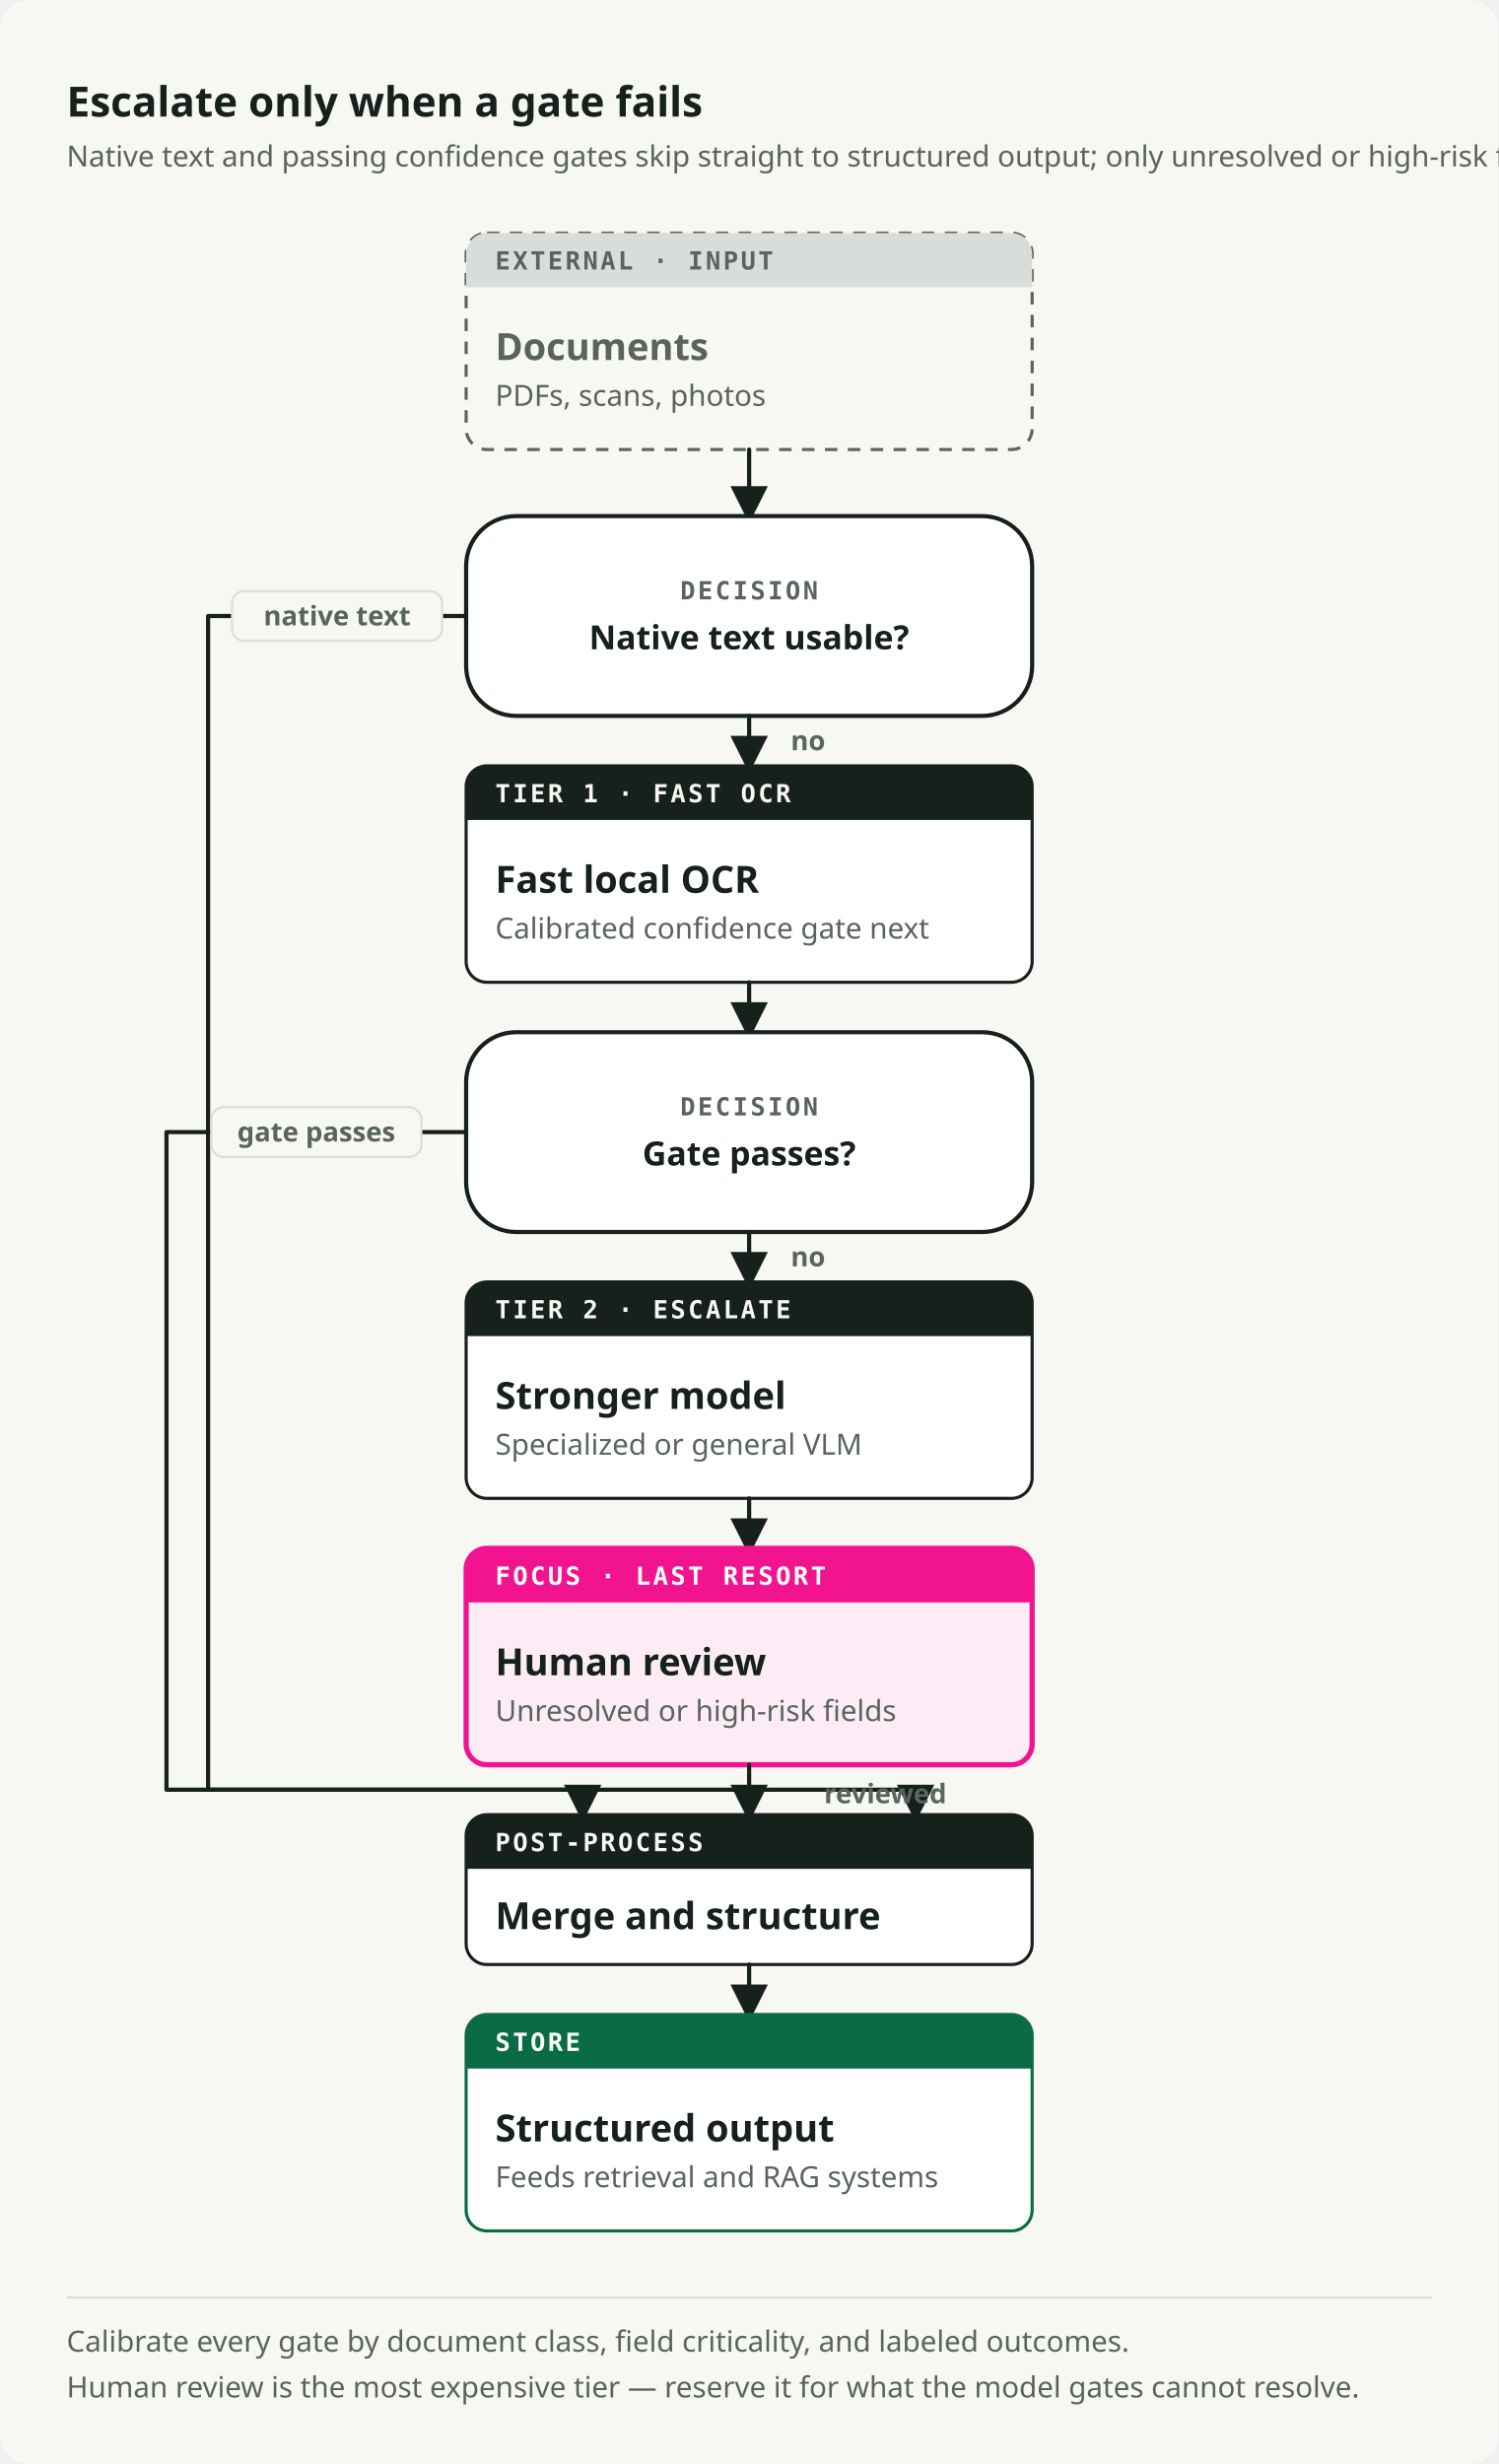
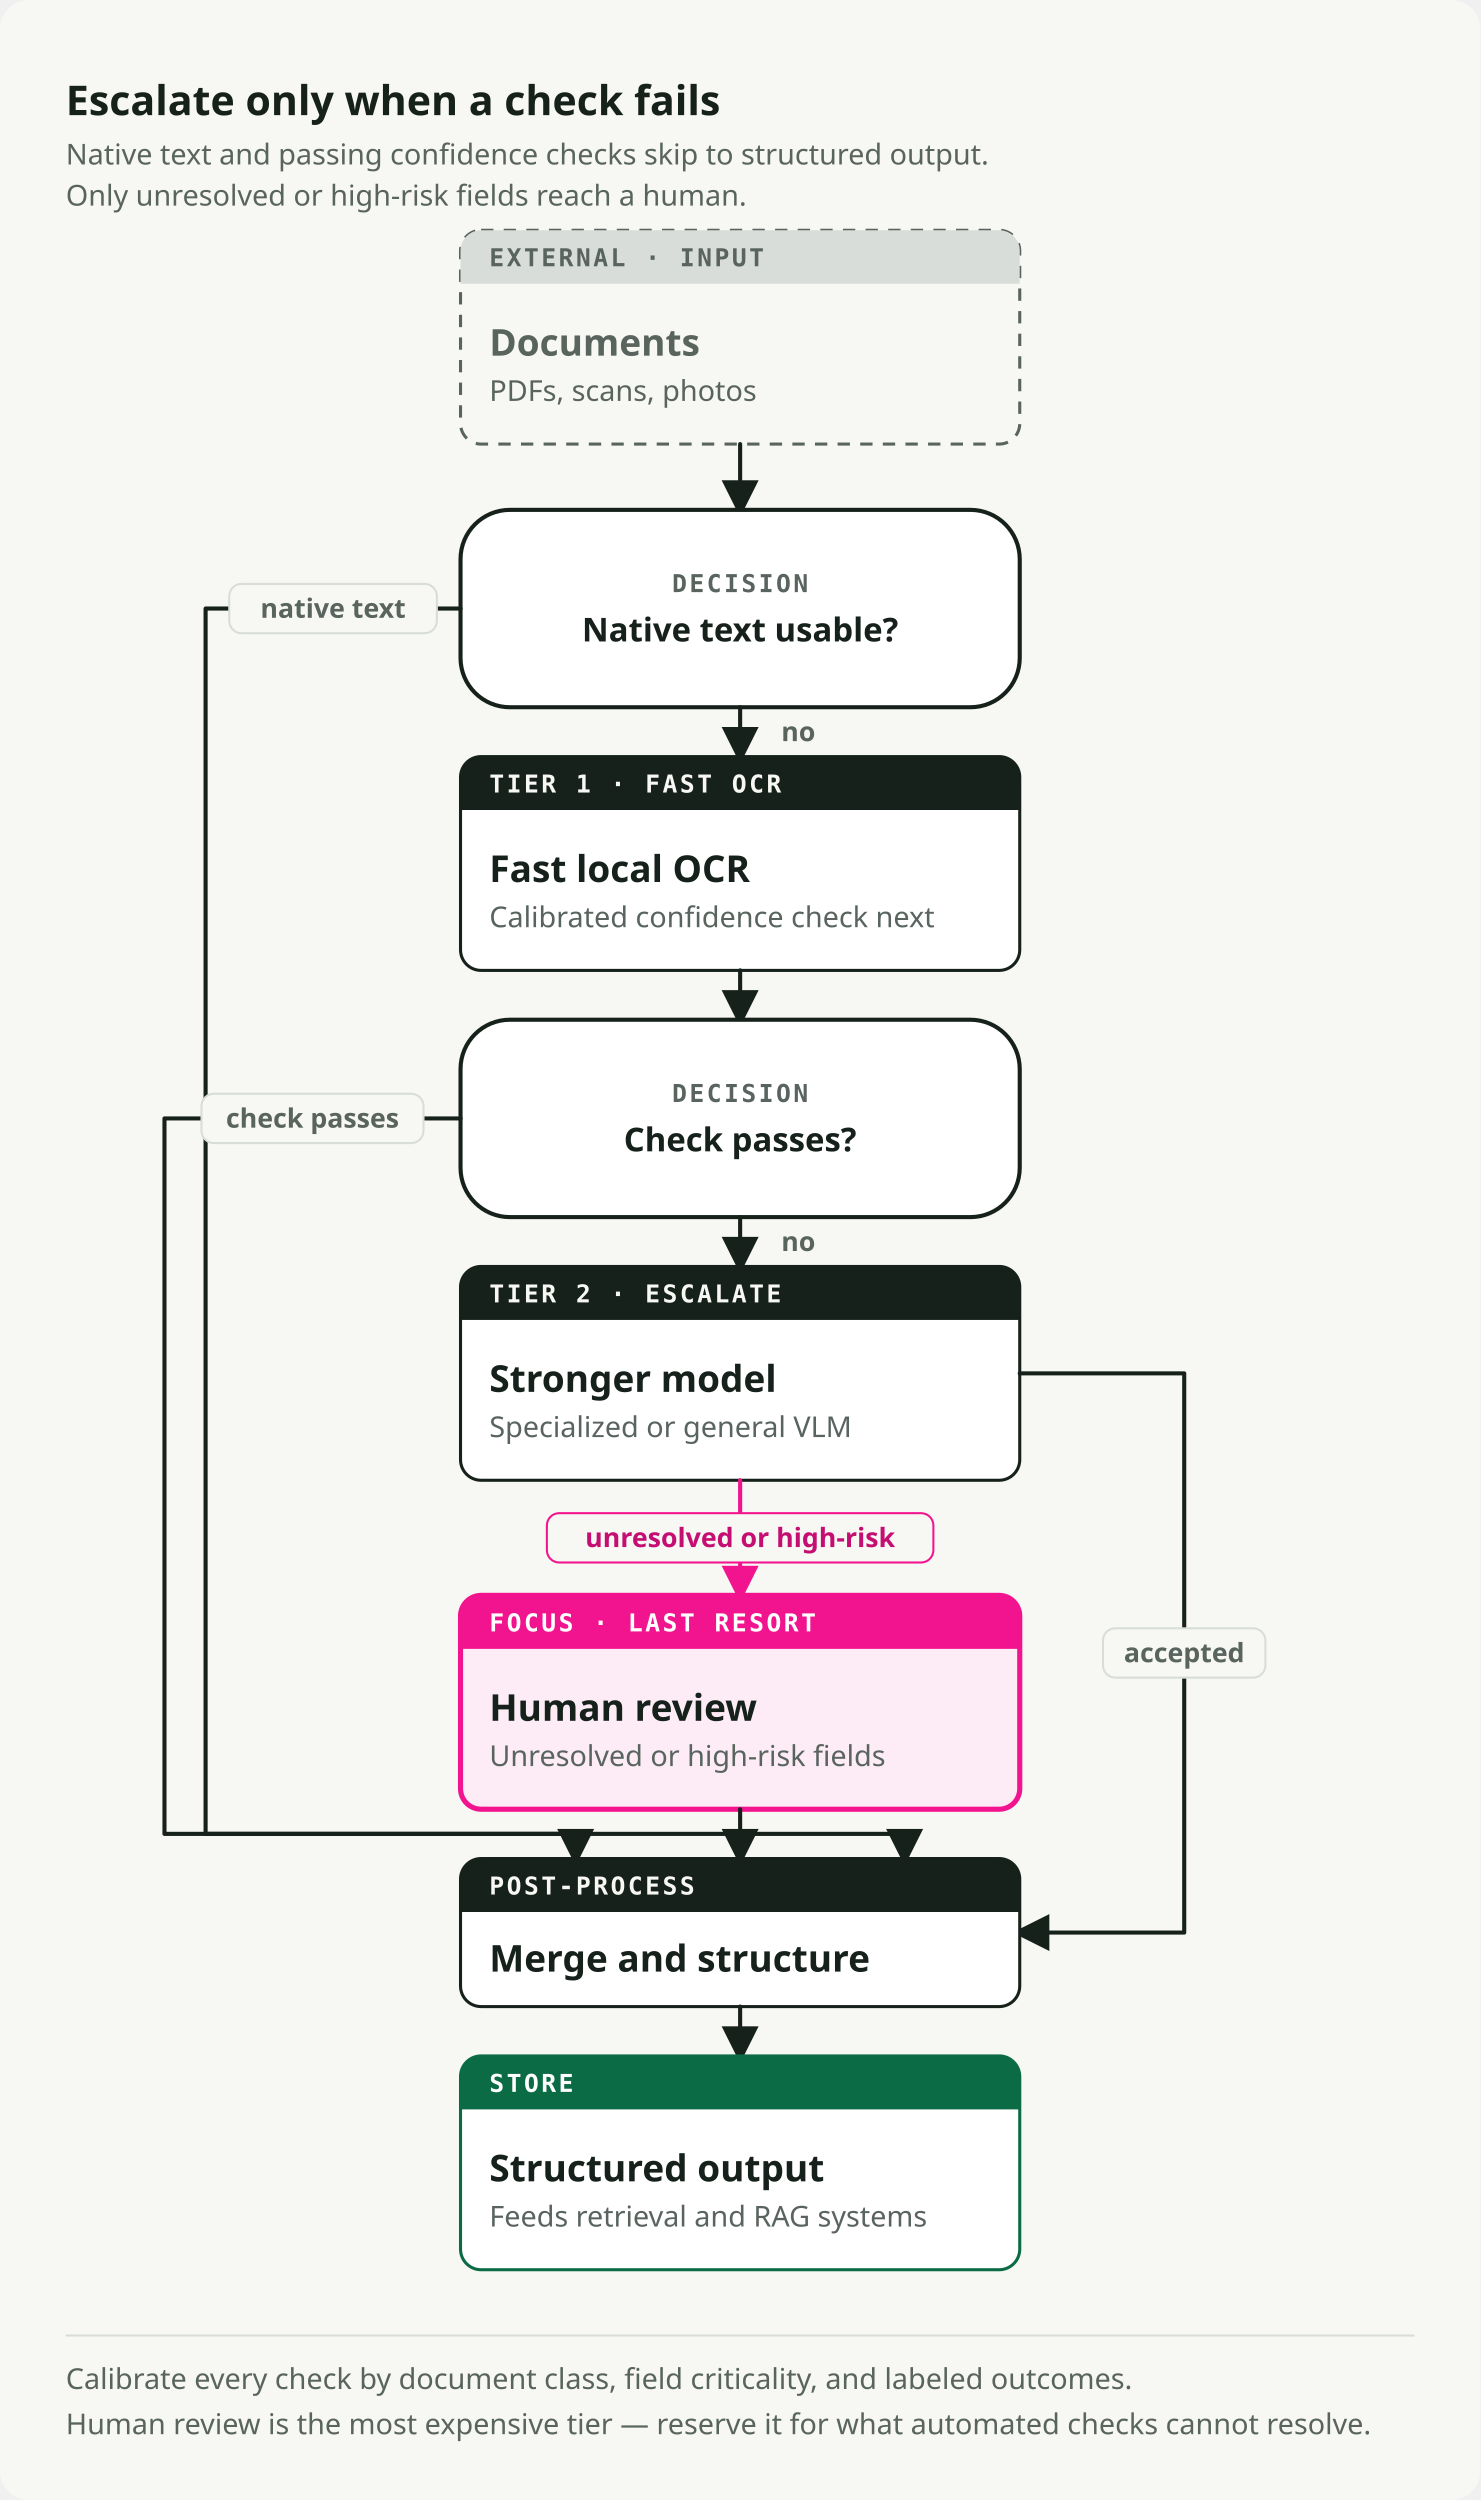
- <svg xmlns="http://www.w3.org/2000/svg" viewBox="0 0 720 1184" role="img" preserveAspectRatio="xMidYMid meet" data-visual-system="byte-diagram-v2" data-direction="B" data-theme="light" aria-labelledby="tieredarch-title tieredarch-desc" shape-rendering="geometricPrecision" text-rendering="geometricPrecision">
+ <svg xmlns="http://www.w3.org/2000/svg" viewBox="0 0 720 1216" role="img" preserveAspectRatio="xMidYMid meet" data-visual-system="byte-diagram-v2" data-direction="B" data-theme="light" aria-labelledby="tieredarch-title tieredarch-desc" shape-rendering="geometricPrecision" text-rendering="geometricPrecision">
  <style data-visual-system="byte-diagram-v2">* { animation: none !important; }</style>
  <defs>
    <marker id="tieredarch-arrow-flow" viewBox="0 0 10 10" refX="8" refY="5" markerWidth="9" markerHeight="9" orient="auto-start-reverse">
      <path d="M0 0 10 5 0 10Z" fill="#17211B" />
    </marker>
    <marker id="tieredarch-arrow-fail" viewBox="0 0 10 10" refX="8" refY="5" markerWidth="9" markerHeight="9" orient="auto-start-reverse">
      <path d="M0 0 10 5 0 10Z" fill="#F2148E" />
    </marker>
  </defs>
-   <rect width="720" height="1184" rx="14" fill="#F7F7F4" />
-   <text x="32" y="56" font-family="Space Grotesk, IBM Plex Sans, ui-sans-serif, system-ui, sans-serif" font-size="20" font-weight="700" fill="#17211B">Escalate only when a gate fails</text>
-   <text x="32" y="80" font-family="IBM Plex Sans, ui-sans-serif, system-ui, sans-serif" font-size="14" font-weight="400" fill="#59645E">Native text and passing confidence gates skip straight to structured output; only unresolved or high-risk fields reach a human.</text>
+   <rect width="720" height="1216" rx="14" fill="#F7F7F4" />
+   <text x="32" y="56" font-family="Space Grotesk, IBM Plex Sans, ui-sans-serif, system-ui, sans-serif" font-size="20" font-weight="700" fill="#17211B">Escalate only when a check fails</text>
+   <text x="32" y="80" font-family="IBM Plex Sans, ui-sans-serif, system-ui, sans-serif" font-size="14" font-weight="400" fill="#59645E">Native text and passing confidence checks skip to structured output.</text>
+   <text x="32" y="100" font-family="IBM Plex Sans, ui-sans-serif, system-ui, sans-serif" font-size="14" font-weight="400" fill="#59645E">Only unresolved or high-risk fields reach a human.</text>
  <path d="M234 112h252a10 10 0 0 1 10 10v84a10 10 0 0 1 -10 10h-252a10 10 0 0 1 -10 -10v-84a10 10 0 0 1 10 -10Z" fill="#F7F7F4" stroke="#59645E" stroke-width="1.5" stroke-dasharray="6 5" />
  <path d="M234 112h252a10 10 0 0 1 10 10v16a0 0 0 0 1 -0 0h-272a0 0 0 0 1 -0 -0v-16a10 10 0 0 1 10 -10Z" fill="#D8DDD9" />
  <text x="238" y="129.5" font-family="IBM Plex Mono, ui-monospace, SFMono-Regular, Menlo, monospace" font-size="12" font-weight="600" fill="#59645E" letter-spacing="1.2">EXTERNAL · INPUT</text>
  <text x="238" y="173" font-family="Space Grotesk, IBM Plex Sans, ui-sans-serif, system-ui, sans-serif" font-size="18" font-weight="600" fill="#59645E">Documents</text>
  <text x="238" y="195" font-family="IBM Plex Sans, ui-sans-serif, system-ui, sans-serif" font-size="14" font-weight="400" fill="#59645E">PDFs, scans, photos</text>
  <path d="M360 216v32" fill="none" stroke="#17211B" stroke-width="2" stroke-linecap="round" stroke-linejoin="round" marker-end="url(#tieredarch-arrow-flow)" />
  <rect x="224" y="248" width="272" height="96" rx="24" fill="#FFFFFF" stroke="#17211B" stroke-width="2" />
  <text x="360" y="288" font-family="IBM Plex Mono, ui-monospace, SFMono-Regular, Menlo, monospace" font-size="12" font-weight="600" fill="#59645E" text-anchor="middle" letter-spacing="1.2">DECISION</text>
  <text x="360" y="312" font-family="Space Grotesk, IBM Plex Sans, ui-sans-serif, system-ui, sans-serif" font-size="16" font-weight="600" fill="#17211B" text-anchor="middle">Native text usable?</text>
  <path d="M360 344v24" fill="none" stroke="#17211B" stroke-width="2" stroke-linecap="round" stroke-linejoin="round" marker-end="url(#tieredarch-arrow-flow)" />
  <text x="380" y="360.5" font-family="IBM Plex Sans, ui-sans-serif, system-ui, sans-serif" font-size="13" font-weight="600" fill="#59645E" text-anchor="start">no</text>
-   <path d="M224 296h-124v564h180v12" fill="none" stroke="#17211B" stroke-width="2" stroke-linecap="round" stroke-linejoin="round" marker-end="url(#tieredarch-arrow-flow)" />
+   <path d="M224 296h-124v596h180v12" fill="none" stroke="#17211B" stroke-width="2" stroke-linecap="round" stroke-linejoin="round" marker-end="url(#tieredarch-arrow-flow)" />
  <rect x="111.5" y="284" width="101" height="24" rx="6" fill="#F7F7F4" stroke="#D8DDD9" stroke-width="1" />
  <text x="162" y="300.5" font-family="IBM Plex Sans, ui-sans-serif, system-ui, sans-serif" font-size="13" font-weight="600" fill="#59645E" text-anchor="middle">native text</text>
  <path d="M234 368h252a10 10 0 0 1 10 10v84a10 10 0 0 1 -10 10h-252a10 10 0 0 1 -10 -10v-84a10 10 0 0 1 10 -10Z" fill="#FFFFFF" stroke="#17211B" stroke-width="1.5" />
  <path d="M234 368h252a10 10 0 0 1 10 10v16a0 0 0 0 1 -0 0h-272a0 0 0 0 1 -0 -0v-16a10 10 0 0 1 10 -10Z" fill="#17211B" />
  <text x="238" y="385.5" font-family="IBM Plex Mono, ui-monospace, SFMono-Regular, Menlo, monospace" font-size="12" font-weight="600" fill="#F7F7F4" letter-spacing="1.2">TIER 1 · FAST OCR</text>
  <text x="238" y="429" font-family="Space Grotesk, IBM Plex Sans, ui-sans-serif, system-ui, sans-serif" font-size="18" font-weight="600" fill="#17211B">Fast local OCR</text>
-   <text x="238" y="451" font-family="IBM Plex Sans, ui-sans-serif, system-ui, sans-serif" font-size="14" font-weight="400" fill="#59645E">Calibrated confidence gate next</text>
+   <text x="238" y="451" font-family="IBM Plex Sans, ui-sans-serif, system-ui, sans-serif" font-size="14" font-weight="400" fill="#59645E">Calibrated confidence check next</text>
  <path d="M360 472v24" fill="none" stroke="#17211B" stroke-width="2" stroke-linecap="round" stroke-linejoin="round" marker-end="url(#tieredarch-arrow-flow)" />
  <rect x="224" y="496" width="272" height="96" rx="24" fill="#FFFFFF" stroke="#17211B" stroke-width="2" />
  <text x="360" y="536" font-family="IBM Plex Mono, ui-monospace, SFMono-Regular, Menlo, monospace" font-size="12" font-weight="600" fill="#59645E" text-anchor="middle" letter-spacing="1.2">DECISION</text>
-   <text x="360" y="560" font-family="Space Grotesk, IBM Plex Sans, ui-sans-serif, system-ui, sans-serif" font-size="16" font-weight="600" fill="#17211B" text-anchor="middle">Gate passes?</text>
+   <text x="360" y="560" font-family="Space Grotesk, IBM Plex Sans, ui-sans-serif, system-ui, sans-serif" font-size="16" font-weight="600" fill="#17211B" text-anchor="middle">Check passes?</text>
  <path d="M360 592v24" fill="none" stroke="#17211B" stroke-width="2" stroke-linecap="round" stroke-linejoin="round" marker-end="url(#tieredarch-arrow-flow)" />
  <text x="380" y="608.5" font-family="IBM Plex Sans, ui-sans-serif, system-ui, sans-serif" font-size="13" font-weight="600" fill="#59645E" text-anchor="start">no</text>
-   <path d="M224 544h-144v316h360v12" fill="none" stroke="#17211B" stroke-width="2" stroke-linecap="round" stroke-linejoin="round" marker-end="url(#tieredarch-arrow-flow)" />
-   <rect x="101.5" y="532" width="101" height="24" rx="6" fill="#F7F7F4" stroke="#D8DDD9" stroke-width="1" />
-   <text x="152" y="548.5" font-family="IBM Plex Sans, ui-sans-serif, system-ui, sans-serif" font-size="13" font-weight="600" fill="#59645E" text-anchor="middle">gate passes</text>
+   <path d="M224 544h-144v348h360v12" fill="none" stroke="#17211B" stroke-width="2" stroke-linecap="round" stroke-linejoin="round" marker-end="url(#tieredarch-arrow-flow)" />
+   <rect x="98" y="532" width="108" height="24" rx="6" fill="#F7F7F4" stroke="#D8DDD9" stroke-width="1" />
+   <text x="152" y="548.5" font-family="IBM Plex Sans, ui-sans-serif, system-ui, sans-serif" font-size="13" font-weight="600" fill="#59645E" text-anchor="middle">check passes</text>
  <path d="M234 616h252a10 10 0 0 1 10 10v84a10 10 0 0 1 -10 10h-252a10 10 0 0 1 -10 -10v-84a10 10 0 0 1 10 -10Z" fill="#FFFFFF" stroke="#17211B" stroke-width="1.5" />
  <path d="M234 616h252a10 10 0 0 1 10 10v16a0 0 0 0 1 -0 0h-272a0 0 0 0 1 -0 -0v-16a10 10 0 0 1 10 -10Z" fill="#17211B" />
  <text x="238" y="633.5" font-family="IBM Plex Mono, ui-monospace, SFMono-Regular, Menlo, monospace" font-size="12" font-weight="600" fill="#F7F7F4" letter-spacing="1.2">TIER 2 · ESCALATE</text>
  <text x="238" y="677" font-family="Space Grotesk, IBM Plex Sans, ui-sans-serif, system-ui, sans-serif" font-size="18" font-weight="600" fill="#17211B">Stronger model</text>
  <text x="238" y="699" font-family="IBM Plex Sans, ui-sans-serif, system-ui, sans-serif" font-size="14" font-weight="400" fill="#59645E">Specialized or general VLM</text>
-   <path d="M360 720v24" fill="none" stroke="#17211B" stroke-width="2" stroke-linecap="round" stroke-linejoin="round" marker-end="url(#tieredarch-arrow-flow)" />
-   <path d="M234 744h252a10 10 0 0 1 10 10v84a10 10 0 0 1 -10 10h-252a10 10 0 0 1 -10 -10v-84a10 10 0 0 1 10 -10Z" fill="#FDECF5" stroke="#F2148E" stroke-width="2.5" />
-   <path d="M234 744h252a10 10 0 0 1 10 10v16a0 0 0 0 1 -0 0h-272a0 0 0 0 1 -0 -0v-16a10 10 0 0 1 10 -10Z" fill="#F2148E" />
-   <text x="238" y="761.5" font-family="IBM Plex Mono, ui-monospace, SFMono-Regular, Menlo, monospace" font-size="12" font-weight="600" fill="#FFFFFF" letter-spacing="1.2">FOCUS · LAST RESORT</text>
-   <text x="238" y="805" font-family="Space Grotesk, IBM Plex Sans, ui-sans-serif, system-ui, sans-serif" font-size="18" font-weight="600" fill="#17211B">Human review</text>
-   <text x="238" y="827" font-family="IBM Plex Sans, ui-sans-serif, system-ui, sans-serif" font-size="14" font-weight="400" fill="#59645E">Unresolved or high-risk fields</text>
-   <path d="M360 848v24" fill="none" stroke="#17211B" stroke-width="2" stroke-linecap="round" stroke-linejoin="round" marker-end="url(#tieredarch-arrow-flow)" />
-   <text x="396" y="866.5" font-family="IBM Plex Sans, ui-sans-serif, system-ui, sans-serif" font-size="13" font-weight="600" fill="#59645E" text-anchor="start">reviewed</text>
-   <path d="M234 872h252a10 10 0 0 1 10 10v52a10 10 0 0 1 -10 10h-252a10 10 0 0 1 -10 -10v-52a10 10 0 0 1 10 -10Z" fill="#FFFFFF" stroke="#17211B" stroke-width="1.5" />
-   <path d="M234 872h252a10 10 0 0 1 10 10v16a0 0 0 0 1 -0 0h-272a0 0 0 0 1 -0 -0v-16a10 10 0 0 1 10 -10Z" fill="#17211B" />
-   <text x="238" y="889.5" font-family="IBM Plex Mono, ui-monospace, SFMono-Regular, Menlo, monospace" font-size="12" font-weight="600" fill="#F7F7F4" letter-spacing="1.2">POST-PROCESS</text>
-   <text x="238" y="927" font-family="Space Grotesk, IBM Plex Sans, ui-sans-serif, system-ui, sans-serif" font-size="18" font-weight="600" fill="#17211B">Merge and structure</text>
-   <path d="M360 944v24" fill="none" stroke="#17211B" stroke-width="2" stroke-linecap="round" stroke-linejoin="round" marker-end="url(#tieredarch-arrow-flow)" />
-   <path d="M234 968h252a10 10 0 0 1 10 10v84a10 10 0 0 1 -10 10h-252a10 10 0 0 1 -10 -10v-84a10 10 0 0 1 10 -10Z" fill="#FFFFFF" stroke="#0B6B45" stroke-width="1.5" />
-   <path d="M234 968h252a10 10 0 0 1 10 10v16a0 0 0 0 1 -0 0h-272a0 0 0 0 1 -0 -0v-16a10 10 0 0 1 10 -10Z" fill="#0B6B45" />
-   <text x="238" y="985.5" font-family="IBM Plex Mono, ui-monospace, SFMono-Regular, Menlo, monospace" font-size="12" font-weight="600" fill="#FFFFFF" letter-spacing="1.2">STORE</text>
-   <text x="238" y="1029" font-family="Space Grotesk, IBM Plex Sans, ui-sans-serif, system-ui, sans-serif" font-size="18" font-weight="600" fill="#17211B">Structured output</text>
-   <text x="238" y="1051" font-family="IBM Plex Sans, ui-sans-serif, system-ui, sans-serif" font-size="14" font-weight="400" fill="#59645E">Feeds retrieval and RAG systems</text>
-   <path d="M32 1104h656" stroke="#D8DDD9" stroke-width="1" />
-   <text x="32" y="1130" font-family="IBM Plex Sans, ui-sans-serif, system-ui, sans-serif" font-size="14" font-weight="400" fill="#59645E">Calibrate every gate by document class, field criticality, and labeled outcomes.</text>
-   <text x="32" y="1152" font-family="IBM Plex Sans, ui-sans-serif, system-ui, sans-serif" font-size="14" font-weight="400" fill="#59645E">Human review is the most expensive tier — reserve it for what the model gates cannot resolve.</text>
+   <path d="M496 668h80v272H496" fill="none" stroke="#17211B" stroke-width="2" stroke-linecap="round" stroke-linejoin="round" marker-end="url(#tieredarch-arrow-flow)" />
+   <rect x="536.5" y="792" width="79" height="24" rx="6" fill="#F7F7F4" stroke="#D8DDD9" stroke-width="1" />
+   <text x="576" y="808.5" font-family="IBM Plex Sans, ui-sans-serif, system-ui, sans-serif" font-size="13" font-weight="600" fill="#59645E" text-anchor="middle">accepted</text>
+   <path d="M360 720v56" fill="none" stroke="#F2148E" stroke-width="2" stroke-linecap="round" stroke-linejoin="round" marker-end="url(#tieredarch-arrow-fail)" />
+   <rect x="266" y="736" width="188" height="24" rx="6" fill="#F7F7F4" stroke="#F2148E" stroke-width="1" />
+   <text x="360" y="752.5" font-family="IBM Plex Sans, ui-sans-serif, system-ui, sans-serif" font-size="13" font-weight="600" fill="#C50E72" text-anchor="middle">unresolved or high-risk</text>
+   <path d="M234 776h252a10 10 0 0 1 10 10v84a10 10 0 0 1 -10 10h-252a10 10 0 0 1 -10 -10v-84a10 10 0 0 1 10 -10Z" fill="#FDECF5" stroke="#F2148E" stroke-width="2.5" />
+   <path d="M234 776h252a10 10 0 0 1 10 10v16a0 0 0 0 1 -0 0h-272a0 0 0 0 1 -0 -0v-16a10 10 0 0 1 10 -10Z" fill="#F2148E" />
+   <text x="238" y="793.5" font-family="IBM Plex Mono, ui-monospace, SFMono-Regular, Menlo, monospace" font-size="12" font-weight="600" fill="#FFFFFF" letter-spacing="1.2">FOCUS · LAST RESORT</text>
+   <text x="238" y="837" font-family="Space Grotesk, IBM Plex Sans, ui-sans-serif, system-ui, sans-serif" font-size="18" font-weight="600" fill="#17211B">Human review</text>
+   <text x="238" y="859" font-family="IBM Plex Sans, ui-sans-serif, system-ui, sans-serif" font-size="14" font-weight="400" fill="#59645E">Unresolved or high-risk fields</text>
+   <path d="M360 880v24" fill="none" stroke="#17211B" stroke-width="2" stroke-linecap="round" stroke-linejoin="round" marker-end="url(#tieredarch-arrow-flow)" />
+   <path d="M234 904h252a10 10 0 0 1 10 10v52a10 10 0 0 1 -10 10h-252a10 10 0 0 1 -10 -10v-52a10 10 0 0 1 10 -10Z" fill="#FFFFFF" stroke="#17211B" stroke-width="1.5" />
+   <path d="M234 904h252a10 10 0 0 1 10 10v16a0 0 0 0 1 -0 0h-272a0 0 0 0 1 -0 -0v-16a10 10 0 0 1 10 -10Z" fill="#17211B" />
+   <text x="238" y="921.5" font-family="IBM Plex Mono, ui-monospace, SFMono-Regular, Menlo, monospace" font-size="12" font-weight="600" fill="#F7F7F4" letter-spacing="1.2">POST-PROCESS</text>
+   <text x="238" y="959" font-family="Space Grotesk, IBM Plex Sans, ui-sans-serif, system-ui, sans-serif" font-size="18" font-weight="600" fill="#17211B">Merge and structure</text>
+   <path d="M360 976v24" fill="none" stroke="#17211B" stroke-width="2" stroke-linecap="round" stroke-linejoin="round" marker-end="url(#tieredarch-arrow-flow)" />
+   <path d="M234 1000h252a10 10 0 0 1 10 10v84a10 10 0 0 1 -10 10h-252a10 10 0 0 1 -10 -10v-84a10 10 0 0 1 10 -10Z" fill="#FFFFFF" stroke="#0B6B45" stroke-width="1.5" />
+   <path d="M234 1000h252a10 10 0 0 1 10 10v16a0 0 0 0 1 -0 0h-272a0 0 0 0 1 -0 -0v-16a10 10 0 0 1 10 -10Z" fill="#0B6B45" />
+   <text x="238" y="1017.5" font-family="IBM Plex Mono, ui-monospace, SFMono-Regular, Menlo, monospace" font-size="12" font-weight="600" fill="#FFFFFF" letter-spacing="1.2">STORE</text>
+   <text x="238" y="1061" font-family="Space Grotesk, IBM Plex Sans, ui-sans-serif, system-ui, sans-serif" font-size="18" font-weight="600" fill="#17211B">Structured output</text>
+   <text x="238" y="1083" font-family="IBM Plex Sans, ui-sans-serif, system-ui, sans-serif" font-size="14" font-weight="400" fill="#59645E">Feeds retrieval and RAG systems</text>
+   <path d="M32 1136h656" stroke="#D8DDD9" stroke-width="1" />
+   <text x="32" y="1162" font-family="IBM Plex Sans, ui-sans-serif, system-ui, sans-serif" font-size="14" font-weight="400" fill="#59645E">Calibrate every check by document class, field criticality, and labeled outcomes.</text>
+   <text x="32" y="1184" font-family="IBM Plex Sans, ui-sans-serif, system-ui, sans-serif" font-size="14" font-weight="400" fill="#59645E">Human review is the most expensive tier — reserve it for what automated checks cannot resolve.</text>
</svg>
